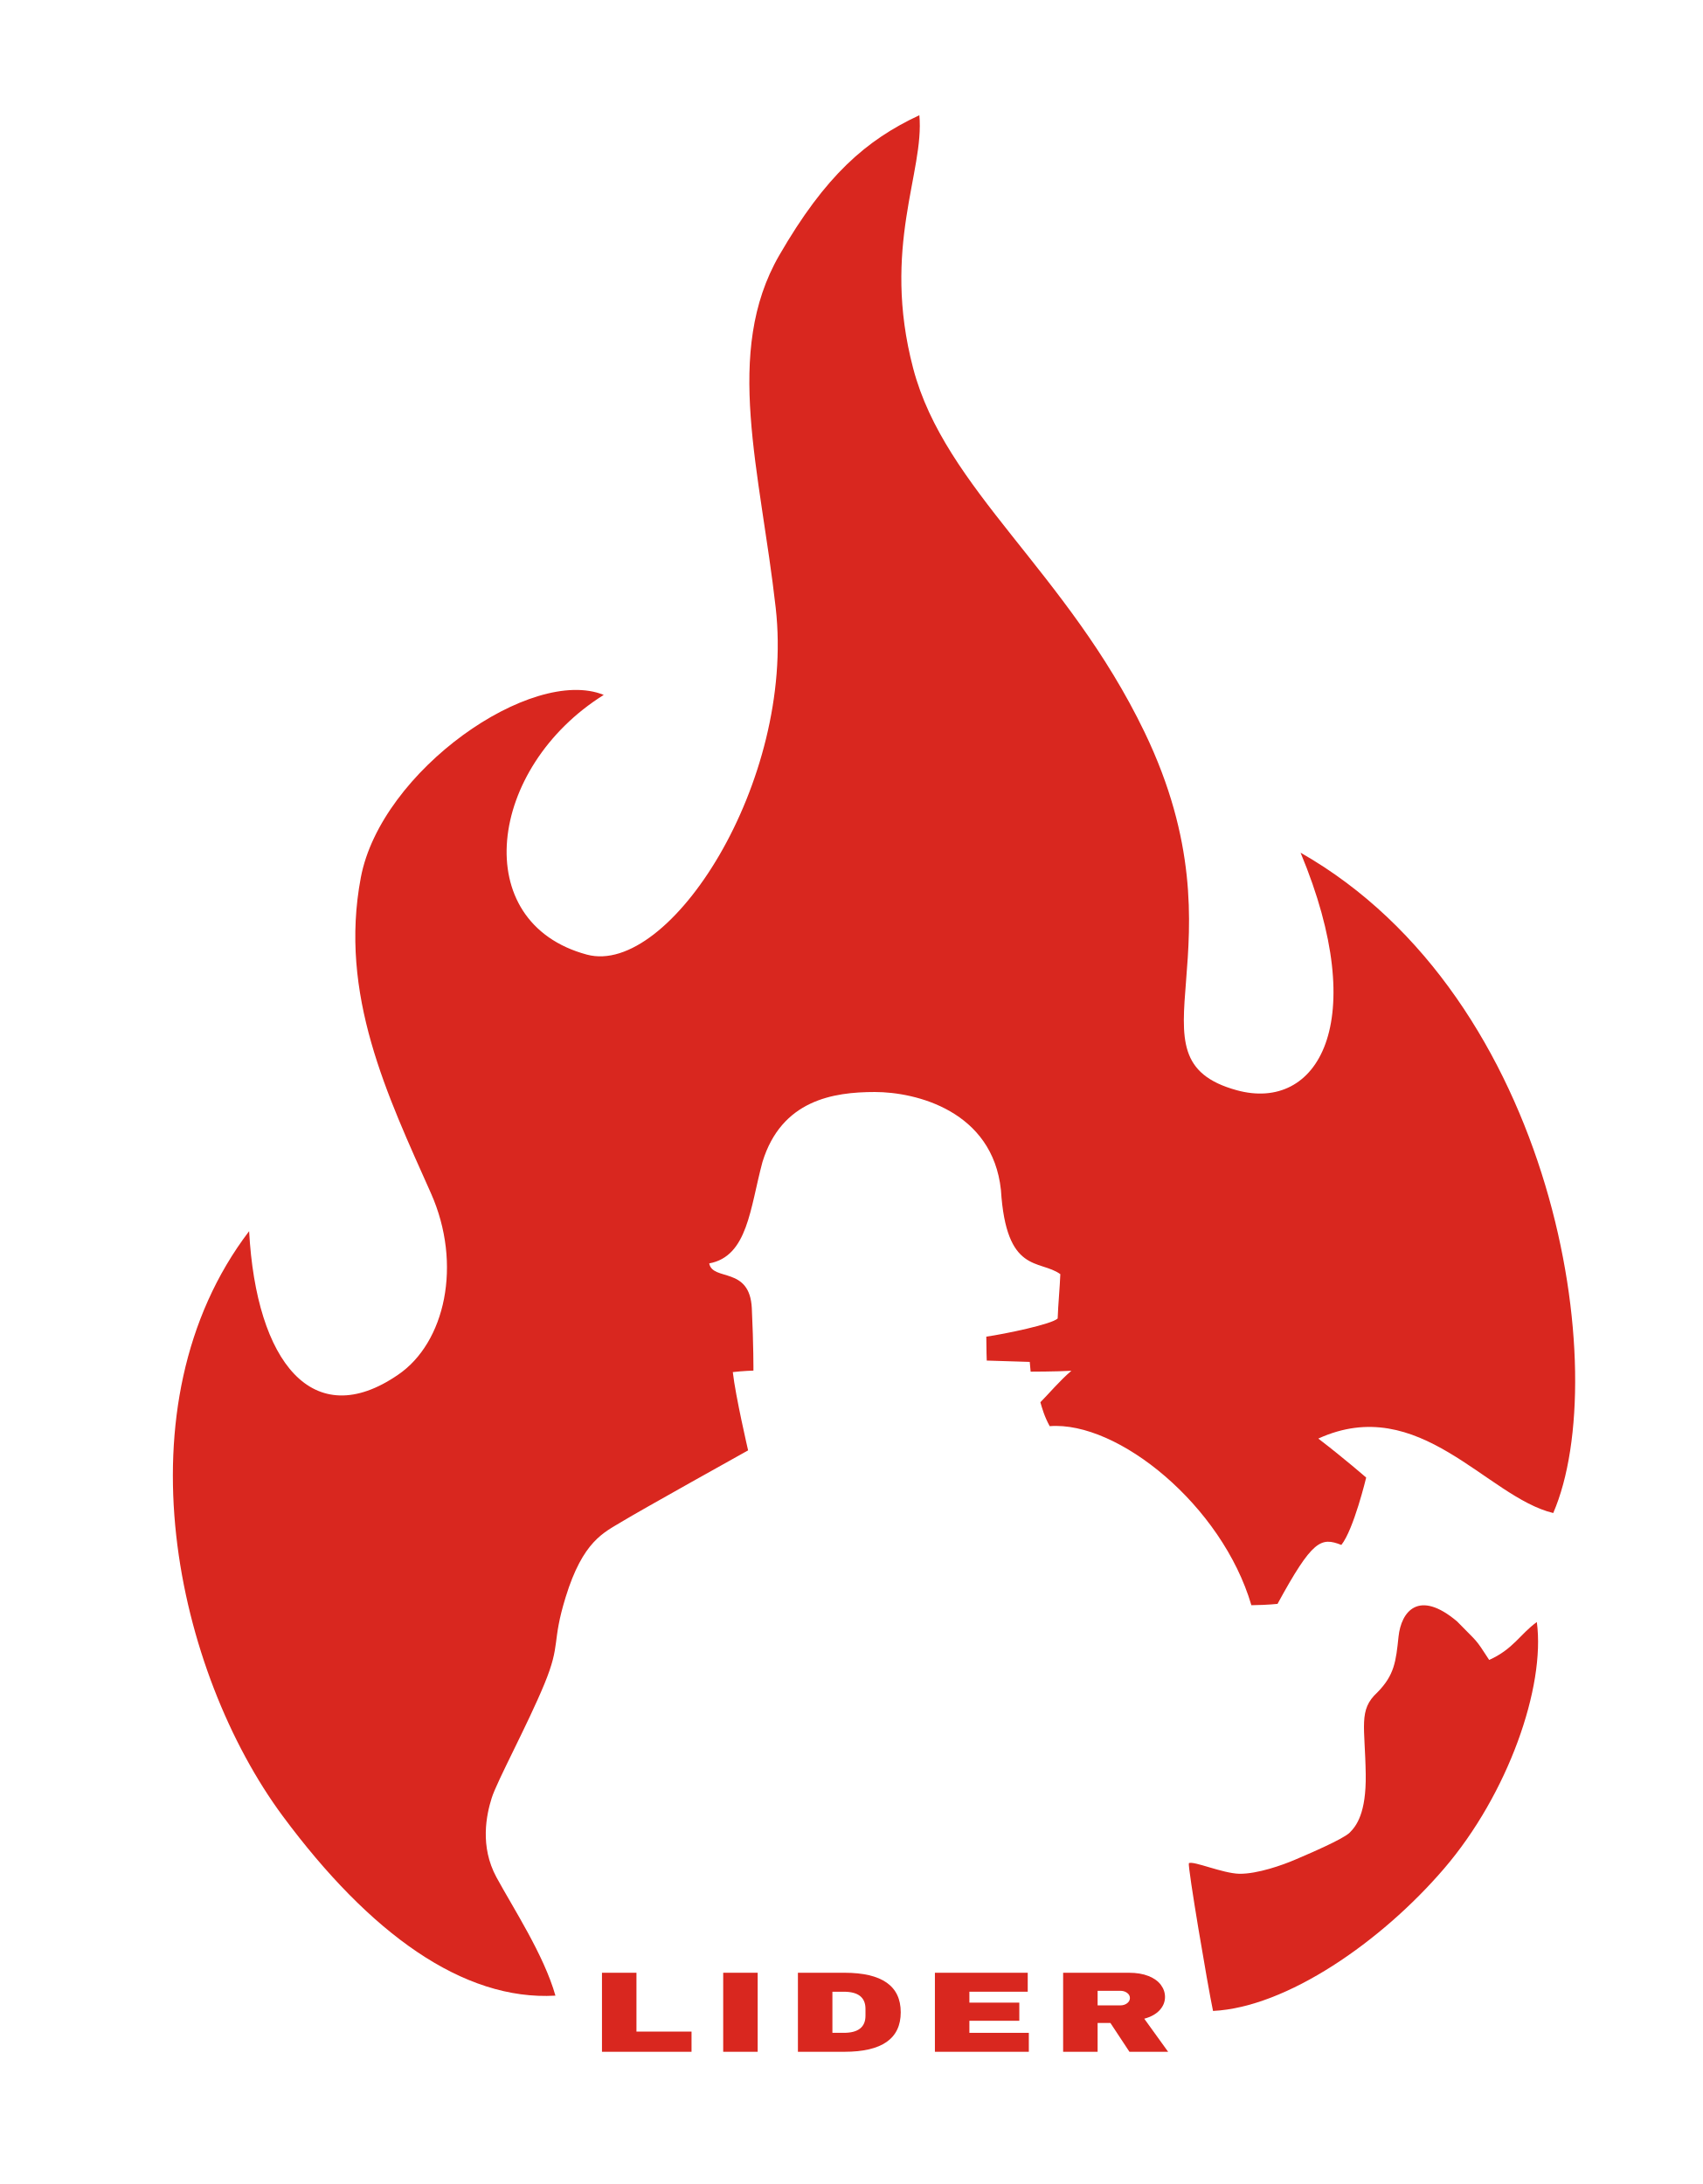
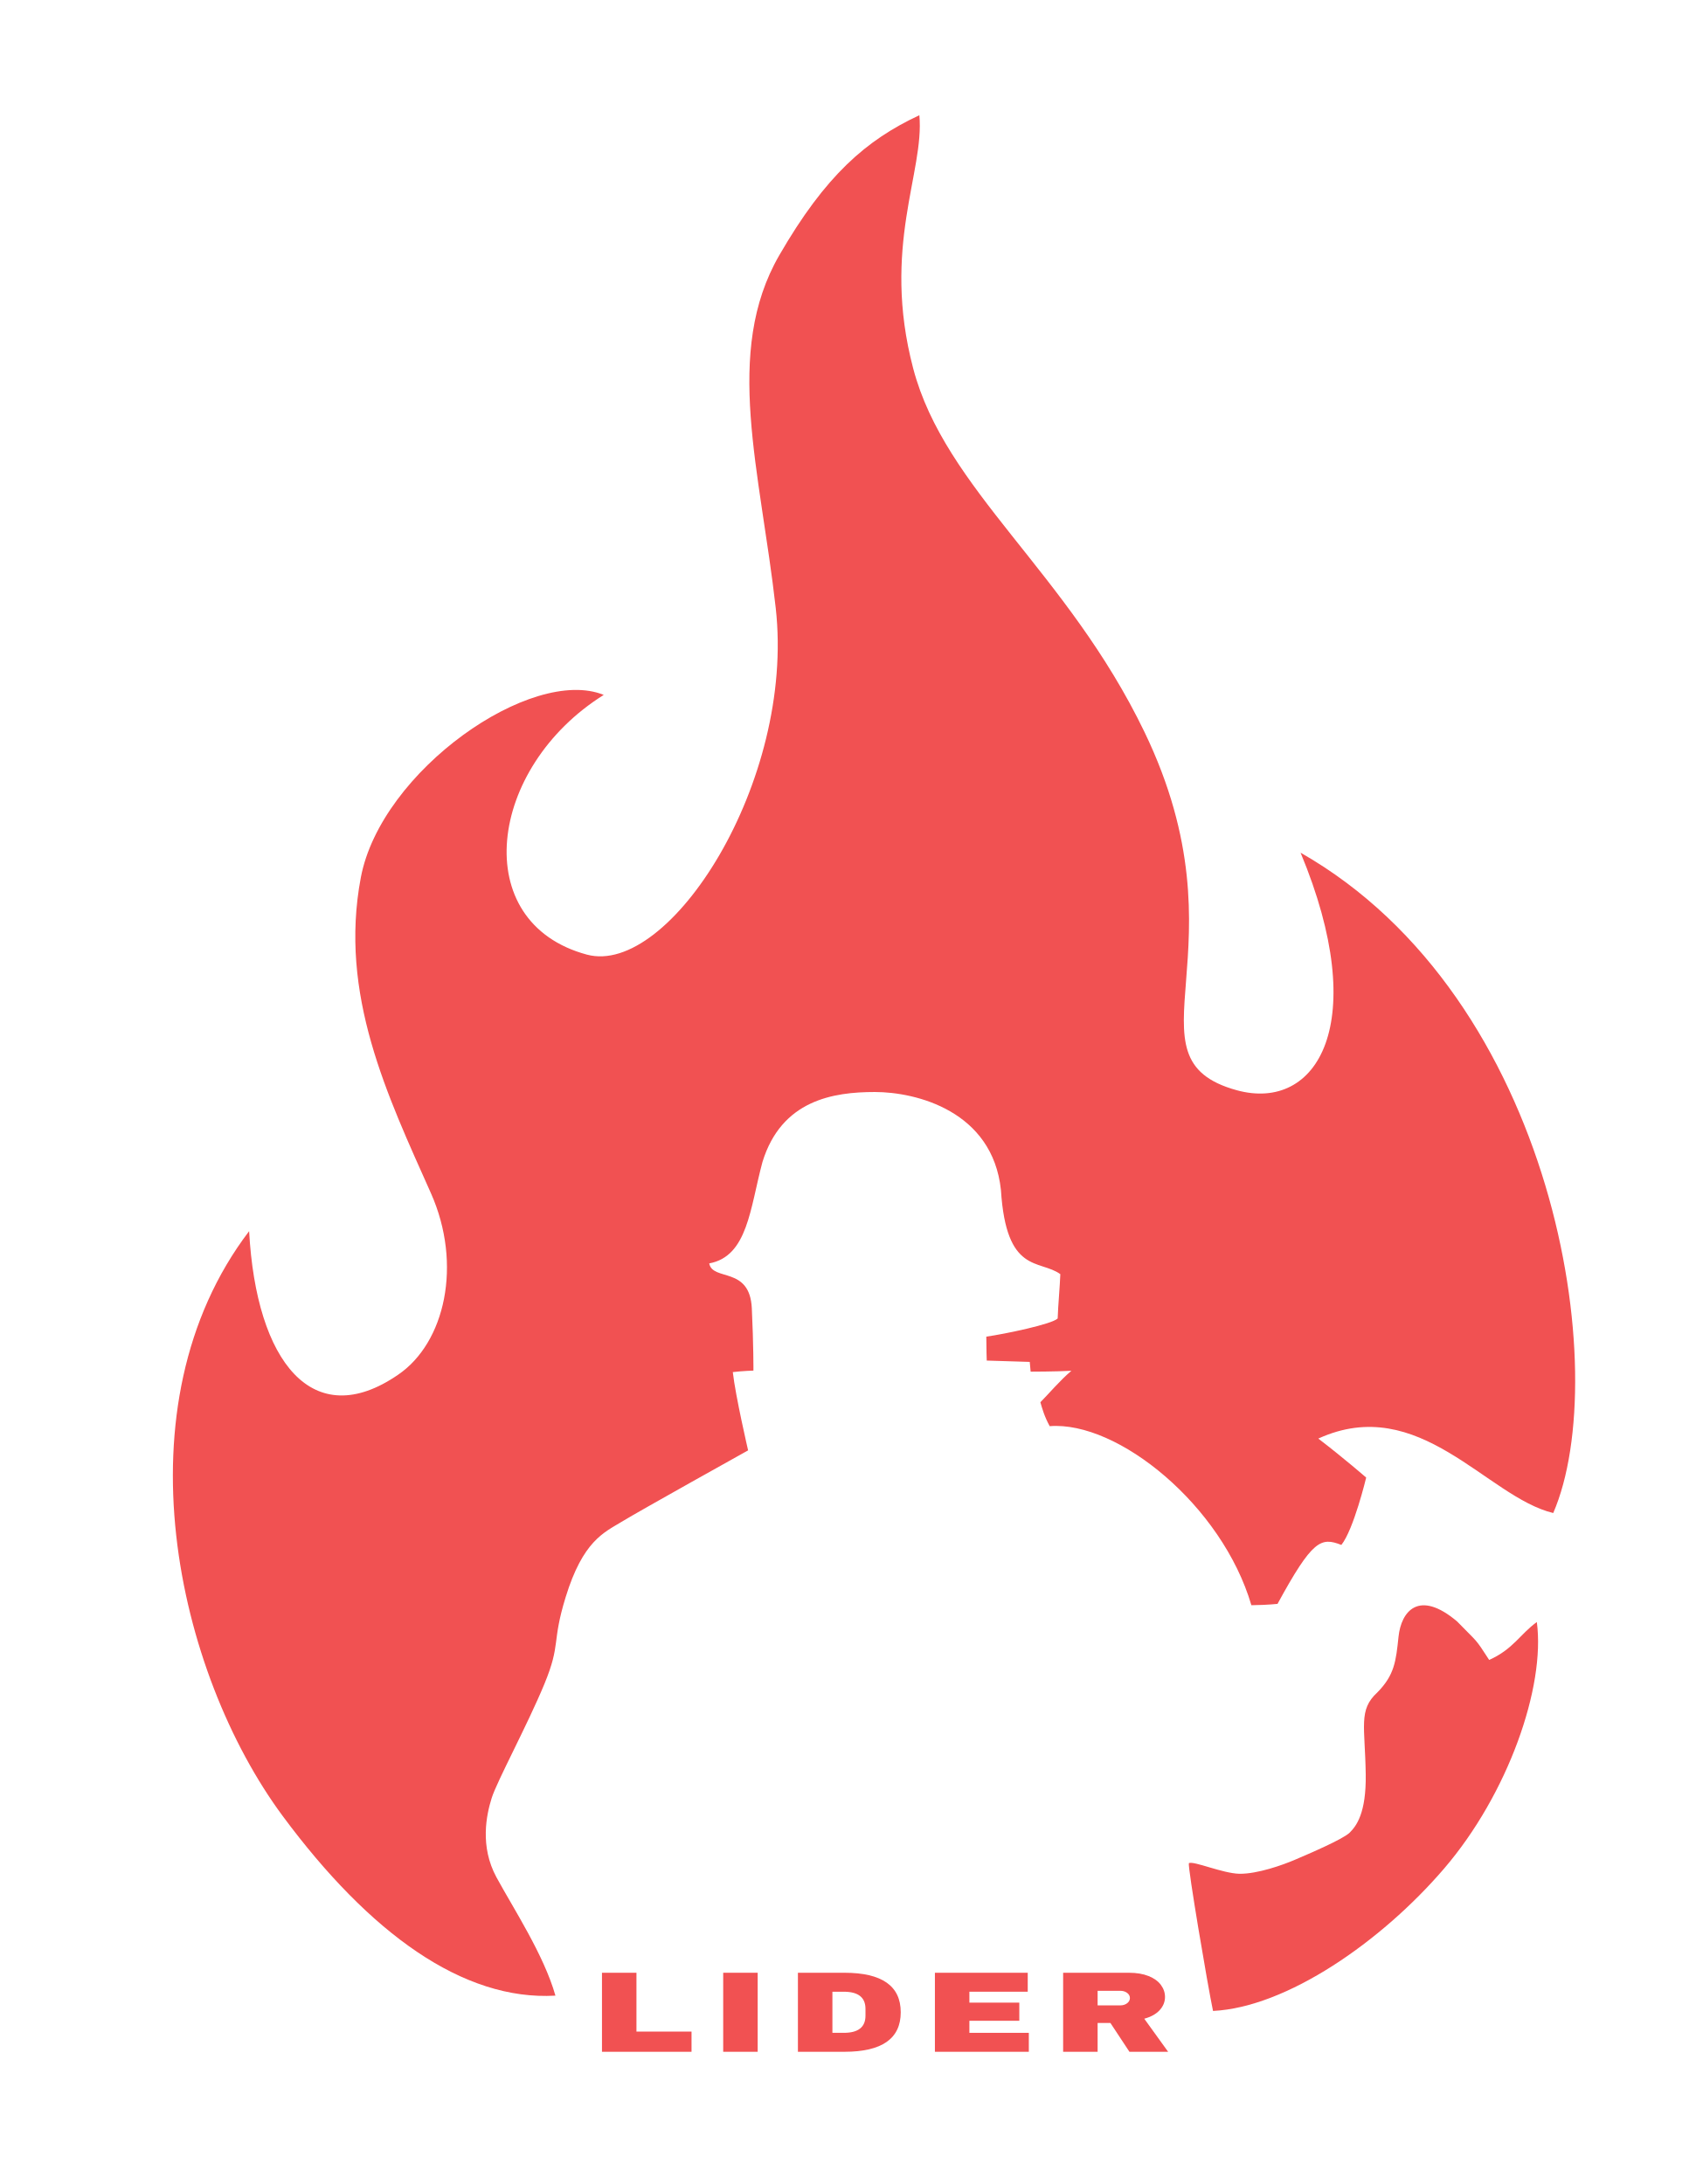
<svg xmlns="http://www.w3.org/2000/svg" version="1.1" id="Layer_1" x="0px" y="0px" viewBox="-12.917 -8.5 160 205.333" enable-background="new -12.917 -8.5 160 205.333" xml:space="preserve">
  <g>
-     <path fill="#D9271F" d="M13.667,162.25c-10-13.5-15.667-38.583-3.167-55c0.667,12.333,6,19,14,13.5   c4.417-3,6.075-10.366,3.083-17.083C23.5,94.5,18.917,85,21,74c1.904-10.053,16.083-19.917,22.833-17.167   c-10.917,6.833-12.768,21.41-1.583,24.417C50,83.333,61.833,65,60,48.667c-1.451-12.928-4.94-24.04,0.333-33.167   C64.667,8,68.5,4.667,73.5,2.333c0.5,5.333-3.583,12.375-0.583,23.792s14.477,19.108,21.75,34.208   C104.5,80.75,92.36,90.985,103.333,94c7.583,2.083,12.667-6.333,6-22.333c24,13.667,29.417,49,23.75,62.083   c-6.25-1.5-12.583-11.333-22.083-7c2.5,1.917,4.5,3.667,4.5,3.667s-1.167,4.875-2.333,6.333c-1.917-0.75-2.708-0.5-6,5.542   c-0.792,0.083-1.958,0.125-2.458,0.125c-2.75-9.375-12.542-17.333-18.958-16.833c-0.5-0.917-0.708-1.667-0.875-2.25   c0.75-0.75,1.833-2.042,2.917-2.958c-1.5,0.083-3.833,0.083-3.833,0.083l-0.083-0.917l-4.042-0.125c0,0-0.042-1.083-0.042-2.25   c1.75-0.25,6.167-1.167,6.708-1.708c0.039-1.217,0.208-3,0.25-4.167c-1.958-1.417-5.083,0.042-5.583-7.917   c-0.792-7.417-7.958-9.208-11.853-9.208s-8.772,0.75-10.563,6.583c-1.167,4.333-1.38,8.865-5.005,9.531   c0.328,1.703,3.816,0.239,4.005,4.219c0.167,3.5,0.151,5.859,0.151,5.859s-1,0.031-1.938,0.141c0.25,2.25,1.438,7.359,1.438,7.359   S47.276,133.5,45.5,134.583c-1.659,1.012-3.623,1.794-5.25,7.083c-1.333,4.333-0.417,4.333-2,8.167   c-1.583,3.833-4.447,9.121-4.947,10.704s-1.136,4.546,0.447,7.462s4.458,7.292,5.542,11.125   C30.625,179.625,21.843,173.288,13.667,162.25z M98.833,166.667c-0.125,0.333,1.771,11.521,2.271,13.896   c6.914-0.342,15.817-6.498,21.729-13.396c6-7,9.526-17.065,8.708-23.167c-1.563,1.125-2.208,2.542-4.479,3.563   c-1.375-2.125-1.021-1.563-3.021-3.625c-3.604-3.042-5.25-0.938-5.5,1.437c-0.243,2.313-0.375,3.604-2,5.25   c-1.792,1.646-1.146,3.167-1.083,7.708c0.05,3.625-0.875,4.833-1.5,5.458s-3.854,2-5.167,2.563c-1.129,0.484-3.5,1.333-5.208,1.313   C101.979,167.625,99.292,166.438,98.833,166.667z" />
+     <path fill="#F15152" d="M13.667,162.25c-10-13.5-15.667-38.583-3.167-55c0.667,12.333,6,19,14,13.5   c4.417-3,6.075-10.366,3.083-17.083C23.5,94.5,18.917,85,21,74c1.904-10.053,16.083-19.917,22.833-17.167   c-10.917,6.833-12.768,21.41-1.583,24.417C50,83.333,61.833,65,60,48.667c-1.451-12.928-4.94-24.04,0.333-33.167   C64.667,8,68.5,4.667,73.5,2.333c0.5,5.333-3.583,12.375-0.583,23.792s14.477,19.108,21.75,34.208   C104.5,80.75,92.36,90.985,103.333,94c7.583,2.083,12.667-6.333,6-22.333c24,13.667,29.417,49,23.75,62.083   c-6.25-1.5-12.583-11.333-22.083-7c2.5,1.917,4.5,3.667,4.5,3.667s-1.167,4.875-2.333,6.333c-1.917-0.75-2.708-0.5-6,5.542   c-0.792,0.083-1.958,0.125-2.458,0.125c-2.75-9.375-12.542-17.333-18.958-16.833c-0.5-0.917-0.708-1.667-0.875-2.25   c0.75-0.75,1.833-2.042,2.917-2.958c-1.5,0.083-3.833,0.083-3.833,0.083l-0.083-0.917l-4.042-0.125c0,0-0.042-1.083-0.042-2.25   c1.75-0.25,6.167-1.167,6.708-1.708c0.039-1.217,0.208-3,0.25-4.167c-1.958-1.417-5.083,0.042-5.583-7.917   c-0.792-7.417-7.958-9.208-11.853-9.208s-8.772,0.75-10.563,6.583c-1.167,4.333-1.38,8.865-5.005,9.531   c0.328,1.703,3.816,0.239,4.005,4.219c0.167,3.5,0.151,5.859,0.151,5.859s-1,0.031-1.938,0.141c0.25,2.25,1.438,7.359,1.438,7.359   S47.276,133.5,45.5,134.583c-1.659,1.012-3.623,1.794-5.25,7.083c-1.333,4.333-0.417,4.333-2,8.167   c-1.583,3.833-4.447,9.121-4.947,10.704s-1.136,4.546,0.447,7.462s4.458,7.292,5.542,11.125   C30.625,179.625,21.843,173.288,13.667,162.25z M98.833,166.667c-0.125,0.333,1.771,11.521,2.271,13.896   c6.914-0.342,15.817-6.498,21.729-13.396c6-7,9.526-17.065,8.708-23.167c-1.563,1.125-2.208,2.542-4.479,3.563   c-1.375-2.125-1.021-1.563-3.021-3.625c-3.604-3.042-5.25-0.938-5.5,1.437c-0.243,2.313-0.375,3.604-2,5.25   c-1.792,1.646-1.146,3.167-1.083,7.708c0.05,3.625-0.875,4.833-1.5,5.458s-3.854,2-5.167,2.563c-1.129,0.484-3.5,1.333-5.208,1.313   C101.979,167.625,99.292,166.438,98.833,166.667z" />
    <g>
-       <path fill="#D9271F" d="M43.667,176.973h3.241v5.53h5.177v1.9h-8.418V176.973z" />
-       <path fill="#D9271F" d="M55.062,184.403v-7.431h3.241v7.431H55.062z" />
-       <path fill="#D9271F" d="M71.75,180.688c0,2.477-1.766,3.715-5.295,3.715h-4.37v-7.431h4.37    C69.985,176.973,71.75,178.212,71.75,180.688z M65.327,182.621h1.07c1.359,0,2.039-0.536,2.039-1.609v-0.647    c0-1.073-0.68-1.609-2.039-1.609h-1.07V182.621z" />
-       <path fill="#D9271F" d="M74.961,176.973h8.726v1.782h-5.484v1.026h4.692v1.706h-4.692v1.134h5.587v1.782h-8.828V176.973z" />
-       <path fill="#D9271F" d="M96.093,180.483c-0.333,0.367-0.816,0.637-1.452,0.81l2.243,3.11h-3.637l-1.789-2.711h-1.202v2.711h-3.241    v-7.431h6.174c0.724,0,1.342,0.103,1.855,0.309c0.513,0.205,0.899,0.482,1.158,0.831c0.259,0.35,0.389,0.729,0.389,1.14    C96.591,179.705,96.425,180.116,96.093,180.483z M93.028,178.863c-0.176-0.13-0.391-0.194-0.646-0.194h-2.126v1.371h2.126    c0.255,0,0.47-0.066,0.646-0.199c0.176-0.134,0.264-0.298,0.264-0.492S93.204,178.992,93.028,178.863z" />
+       <path fill="#F15152" d="M43.667,176.973h3.241v5.53h5.177v1.9h-8.418V176.973z" />
+       <path fill="#F15152" d="M55.062,184.403v-7.431h3.241v7.431H55.062z" />
+       <path fill="#F15152" d="M71.75,180.688c0,2.477-1.766,3.715-5.295,3.715h-4.37v-7.431h4.37    C69.985,176.973,71.75,178.212,71.75,180.688z M65.327,182.621h1.07c1.359,0,2.039-0.536,2.039-1.609v-0.647    c0-1.073-0.68-1.609-2.039-1.609h-1.07V182.621z" />
+       <path fill="#F15152" d="M74.961,176.973h8.726v1.782h-5.484v1.026h4.692v1.706h-4.692v1.134h5.587v1.782h-8.828V176.973z" />
+       <path fill="#F15152" d="M96.093,180.483c-0.333,0.367-0.816,0.637-1.452,0.81l2.243,3.11h-3.637l-1.789-2.711h-1.202v2.711h-3.241    v-7.431h6.174c0.724,0,1.342,0.103,1.855,0.309c0.513,0.205,0.899,0.482,1.158,0.831c0.259,0.35,0.389,0.729,0.389,1.14    C96.591,179.705,96.425,180.116,96.093,180.483z M93.028,178.863c-0.176-0.13-0.391-0.194-0.646-0.194h-2.126v1.371h2.126    c0.255,0,0.47-0.066,0.646-0.199c0.176-0.134,0.264-0.298,0.264-0.492S93.204,178.992,93.028,178.863z" />
    </g>
  </g>
</svg>
